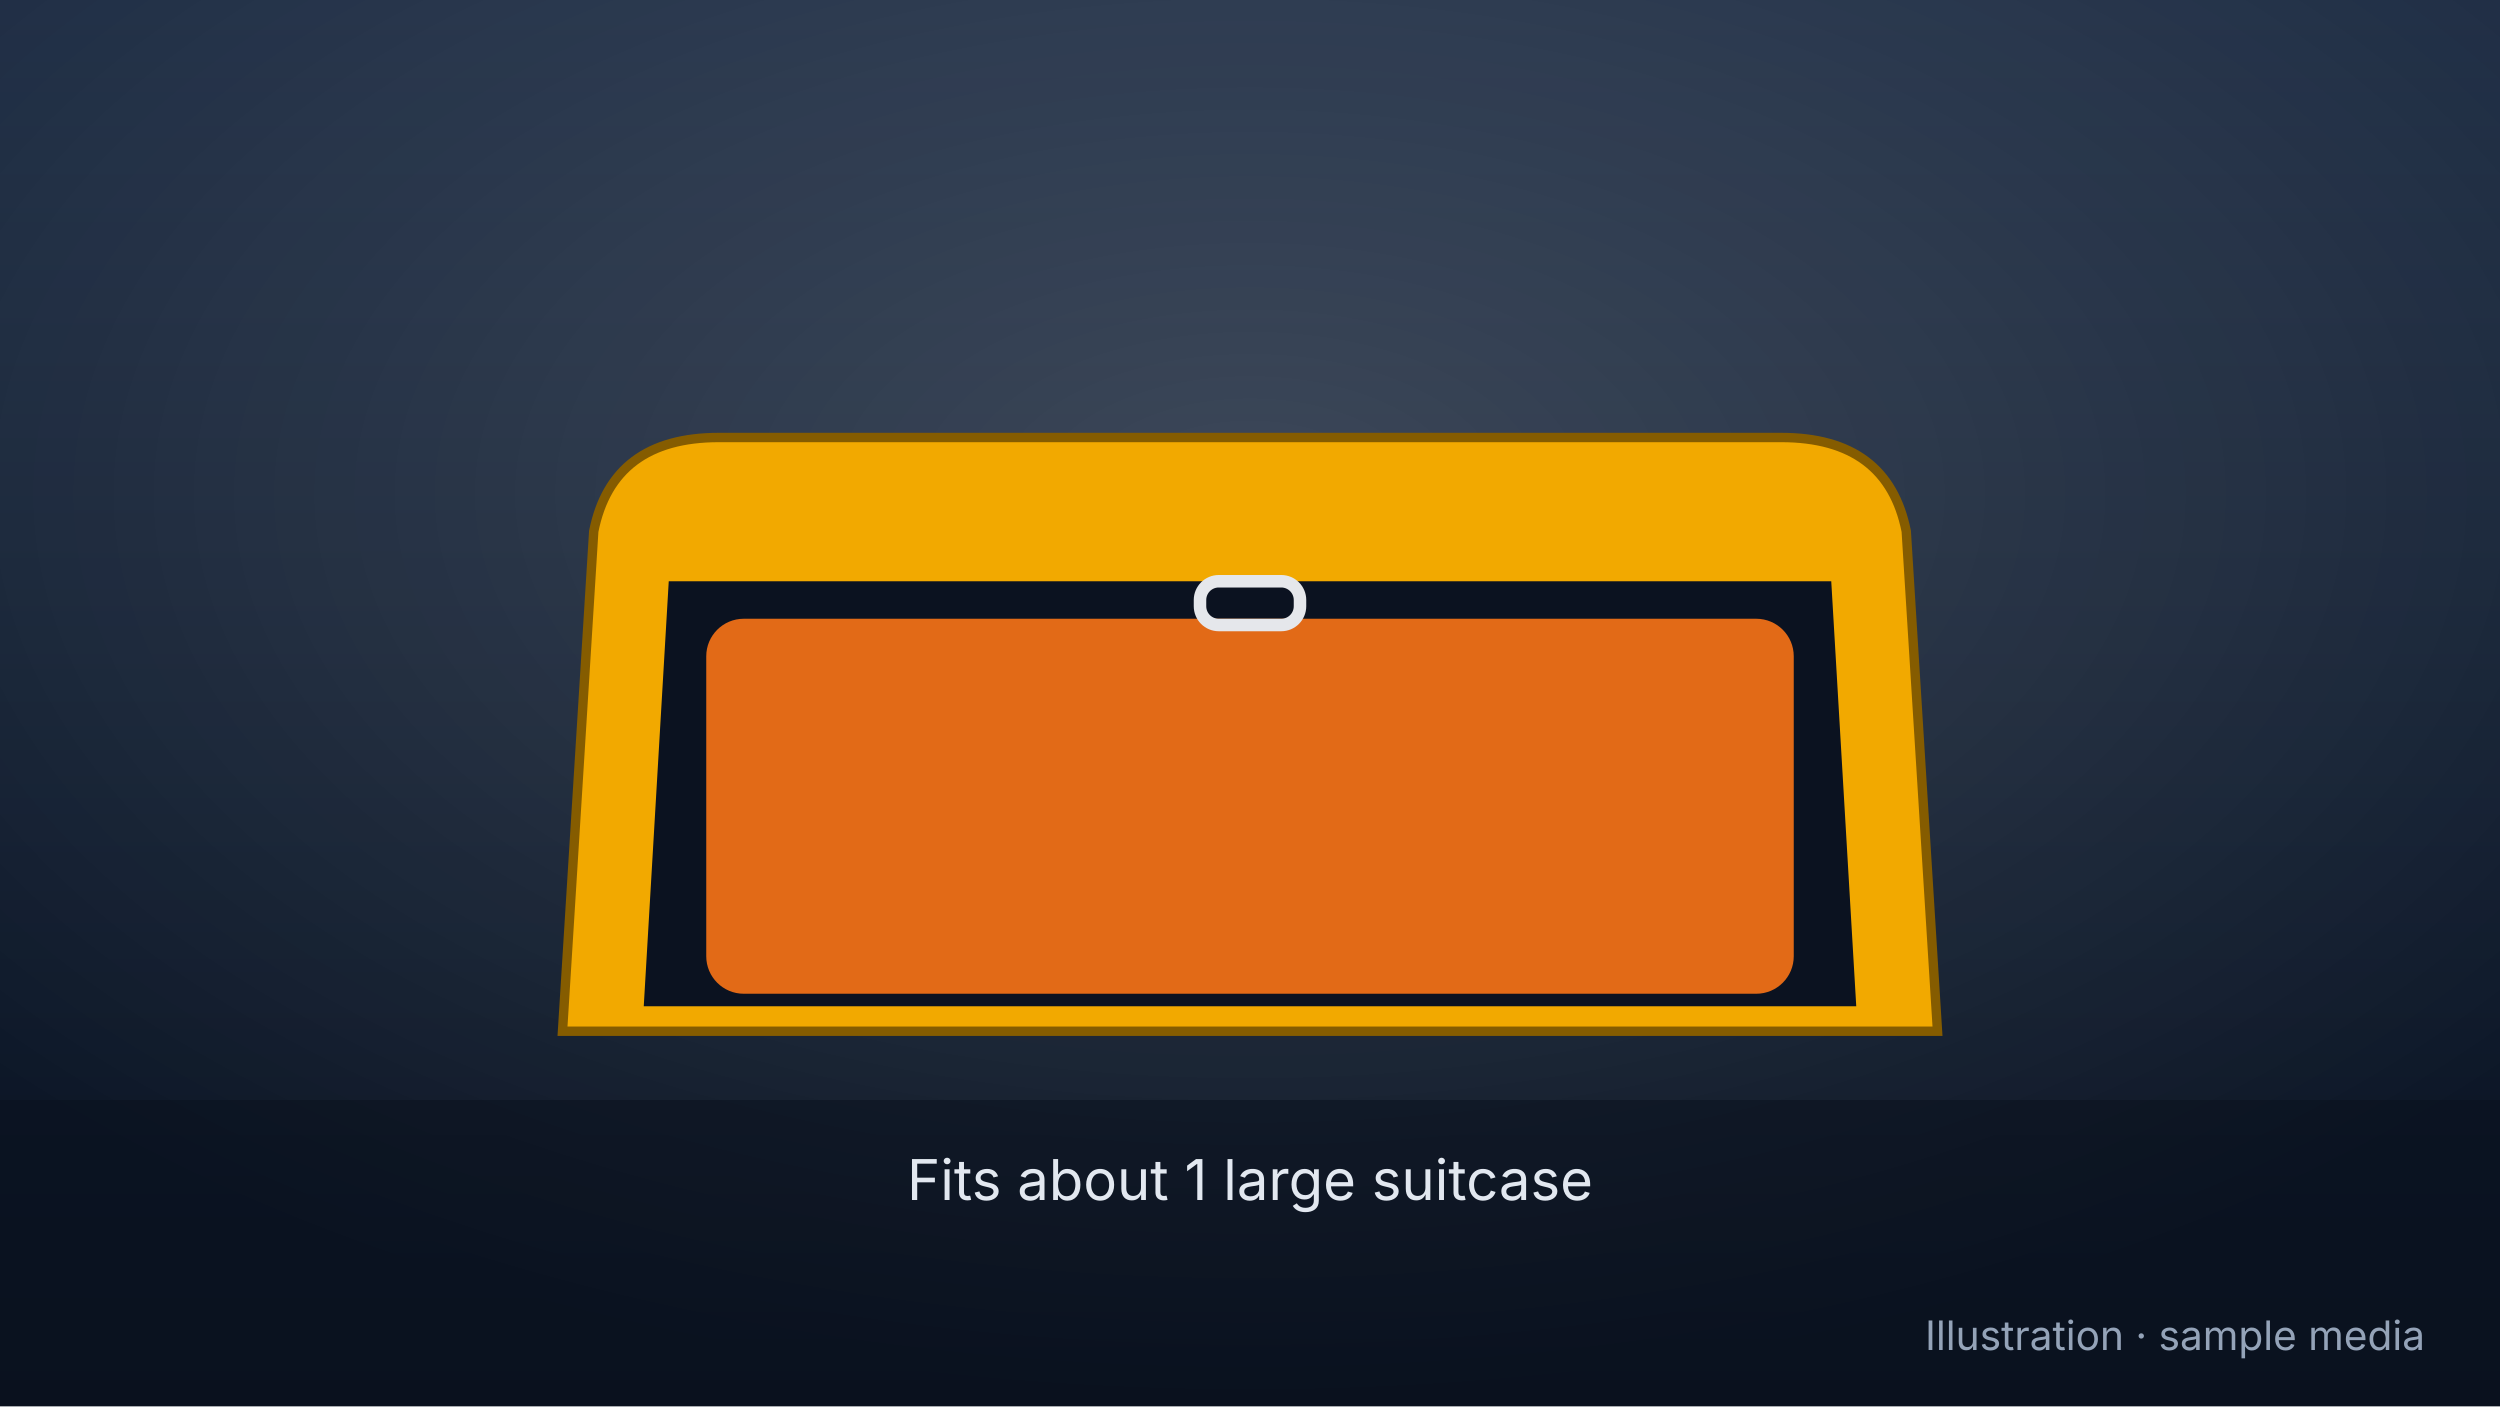
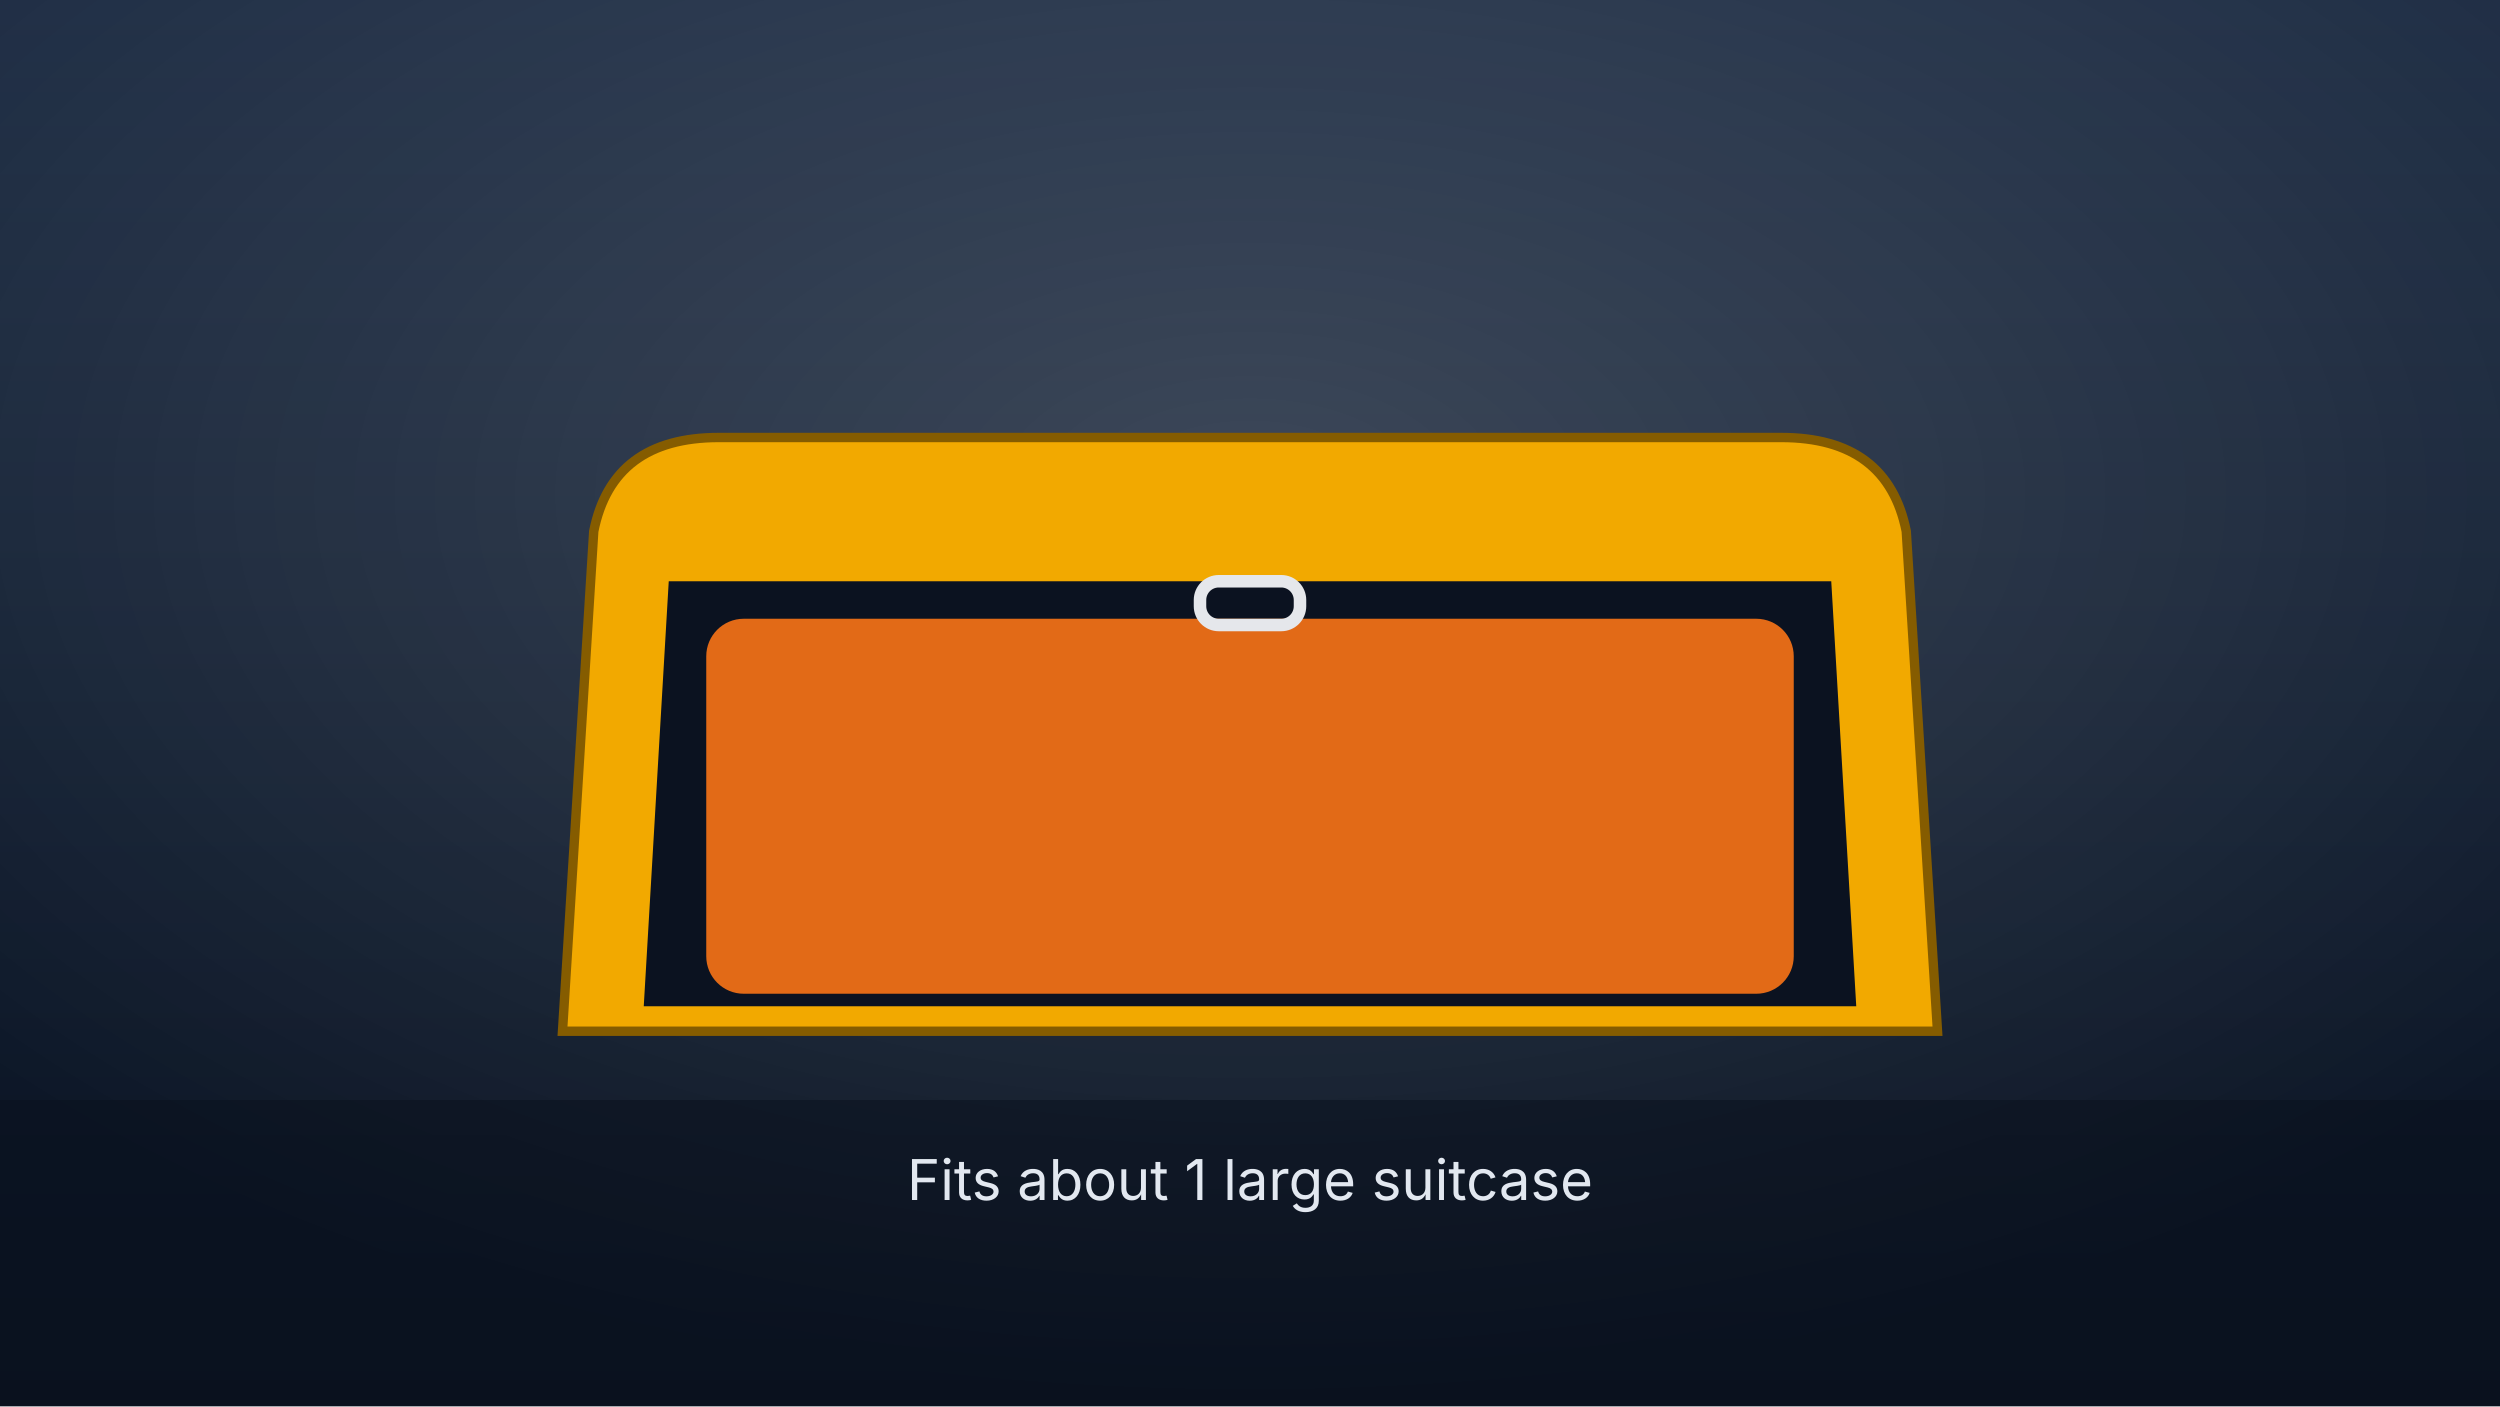
<svg xmlns="http://www.w3.org/2000/svg" viewBox="0 0 800 450" role="img" aria-label="2025 Suzuki Swift 1.2 GL CVT (boot, illustration)">
  <defs>
    <linearGradient id="bg" x1="0" y1="0" x2="0" y2="1">
      <stop offset="0" stop-color="#1e2d44" />
      <stop offset="0.62" stop-color="#0f1b2d" />
      <stop offset="1" stop-color="#0a1220" />
    </linearGradient>
    <radialGradient id="spot" cx="0.5" cy="0.35" r="0.65">
      <stop offset="0" stop-color="#ffffff" stop-opacity="0.16" />
      <stop offset="1" stop-color="#ffffff" stop-opacity="0" />
    </radialGradient>
    <linearGradient id="glass" x1="0" y1="0" x2="1" y2="1">
      <stop offset="0" stop-color="#9fc3e0" />
      <stop offset="1" stop-color="#2b4a6b" />
    </linearGradient>
  </defs>
  <rect width="800" height="450" fill="url(#bg)" />
  <rect width="800" height="450" fill="url(#spot)" />
  <rect y="352" width="800" height="98" fill="#09111d" opacity="0.55" />
  <path d="M180 330 L190 170 Q196 140 230 140 L570 140 Q604 140 610 170 L620 330 Z" fill="#f2a900" stroke="#855c00" stroke-width="3" />
  <path d="M206 322 L214 186 L586 186 L594 322 Z" fill="#0b1220" />
  <rect x="226" y="198" width="348" height="120" rx="12" fill="#f97316" opacity="0.9" />
  <rect x="384" y="186" width="32" height="14" rx="6" fill="none" stroke="#e5e7eb" stroke-width="4" />
  <text x="400" y="384" text-anchor="middle" font-family="Inter, Arial" font-size="18" fill="#e2e8f0">Fits about 1 large suitcase</text>
-   <text x="776" y="432" text-anchor="end" fill="#94a3b8" font-family="Inter, Segoe UI, Arial, sans-serif" font-size="13">Illustration · sample media</text>
</svg>
